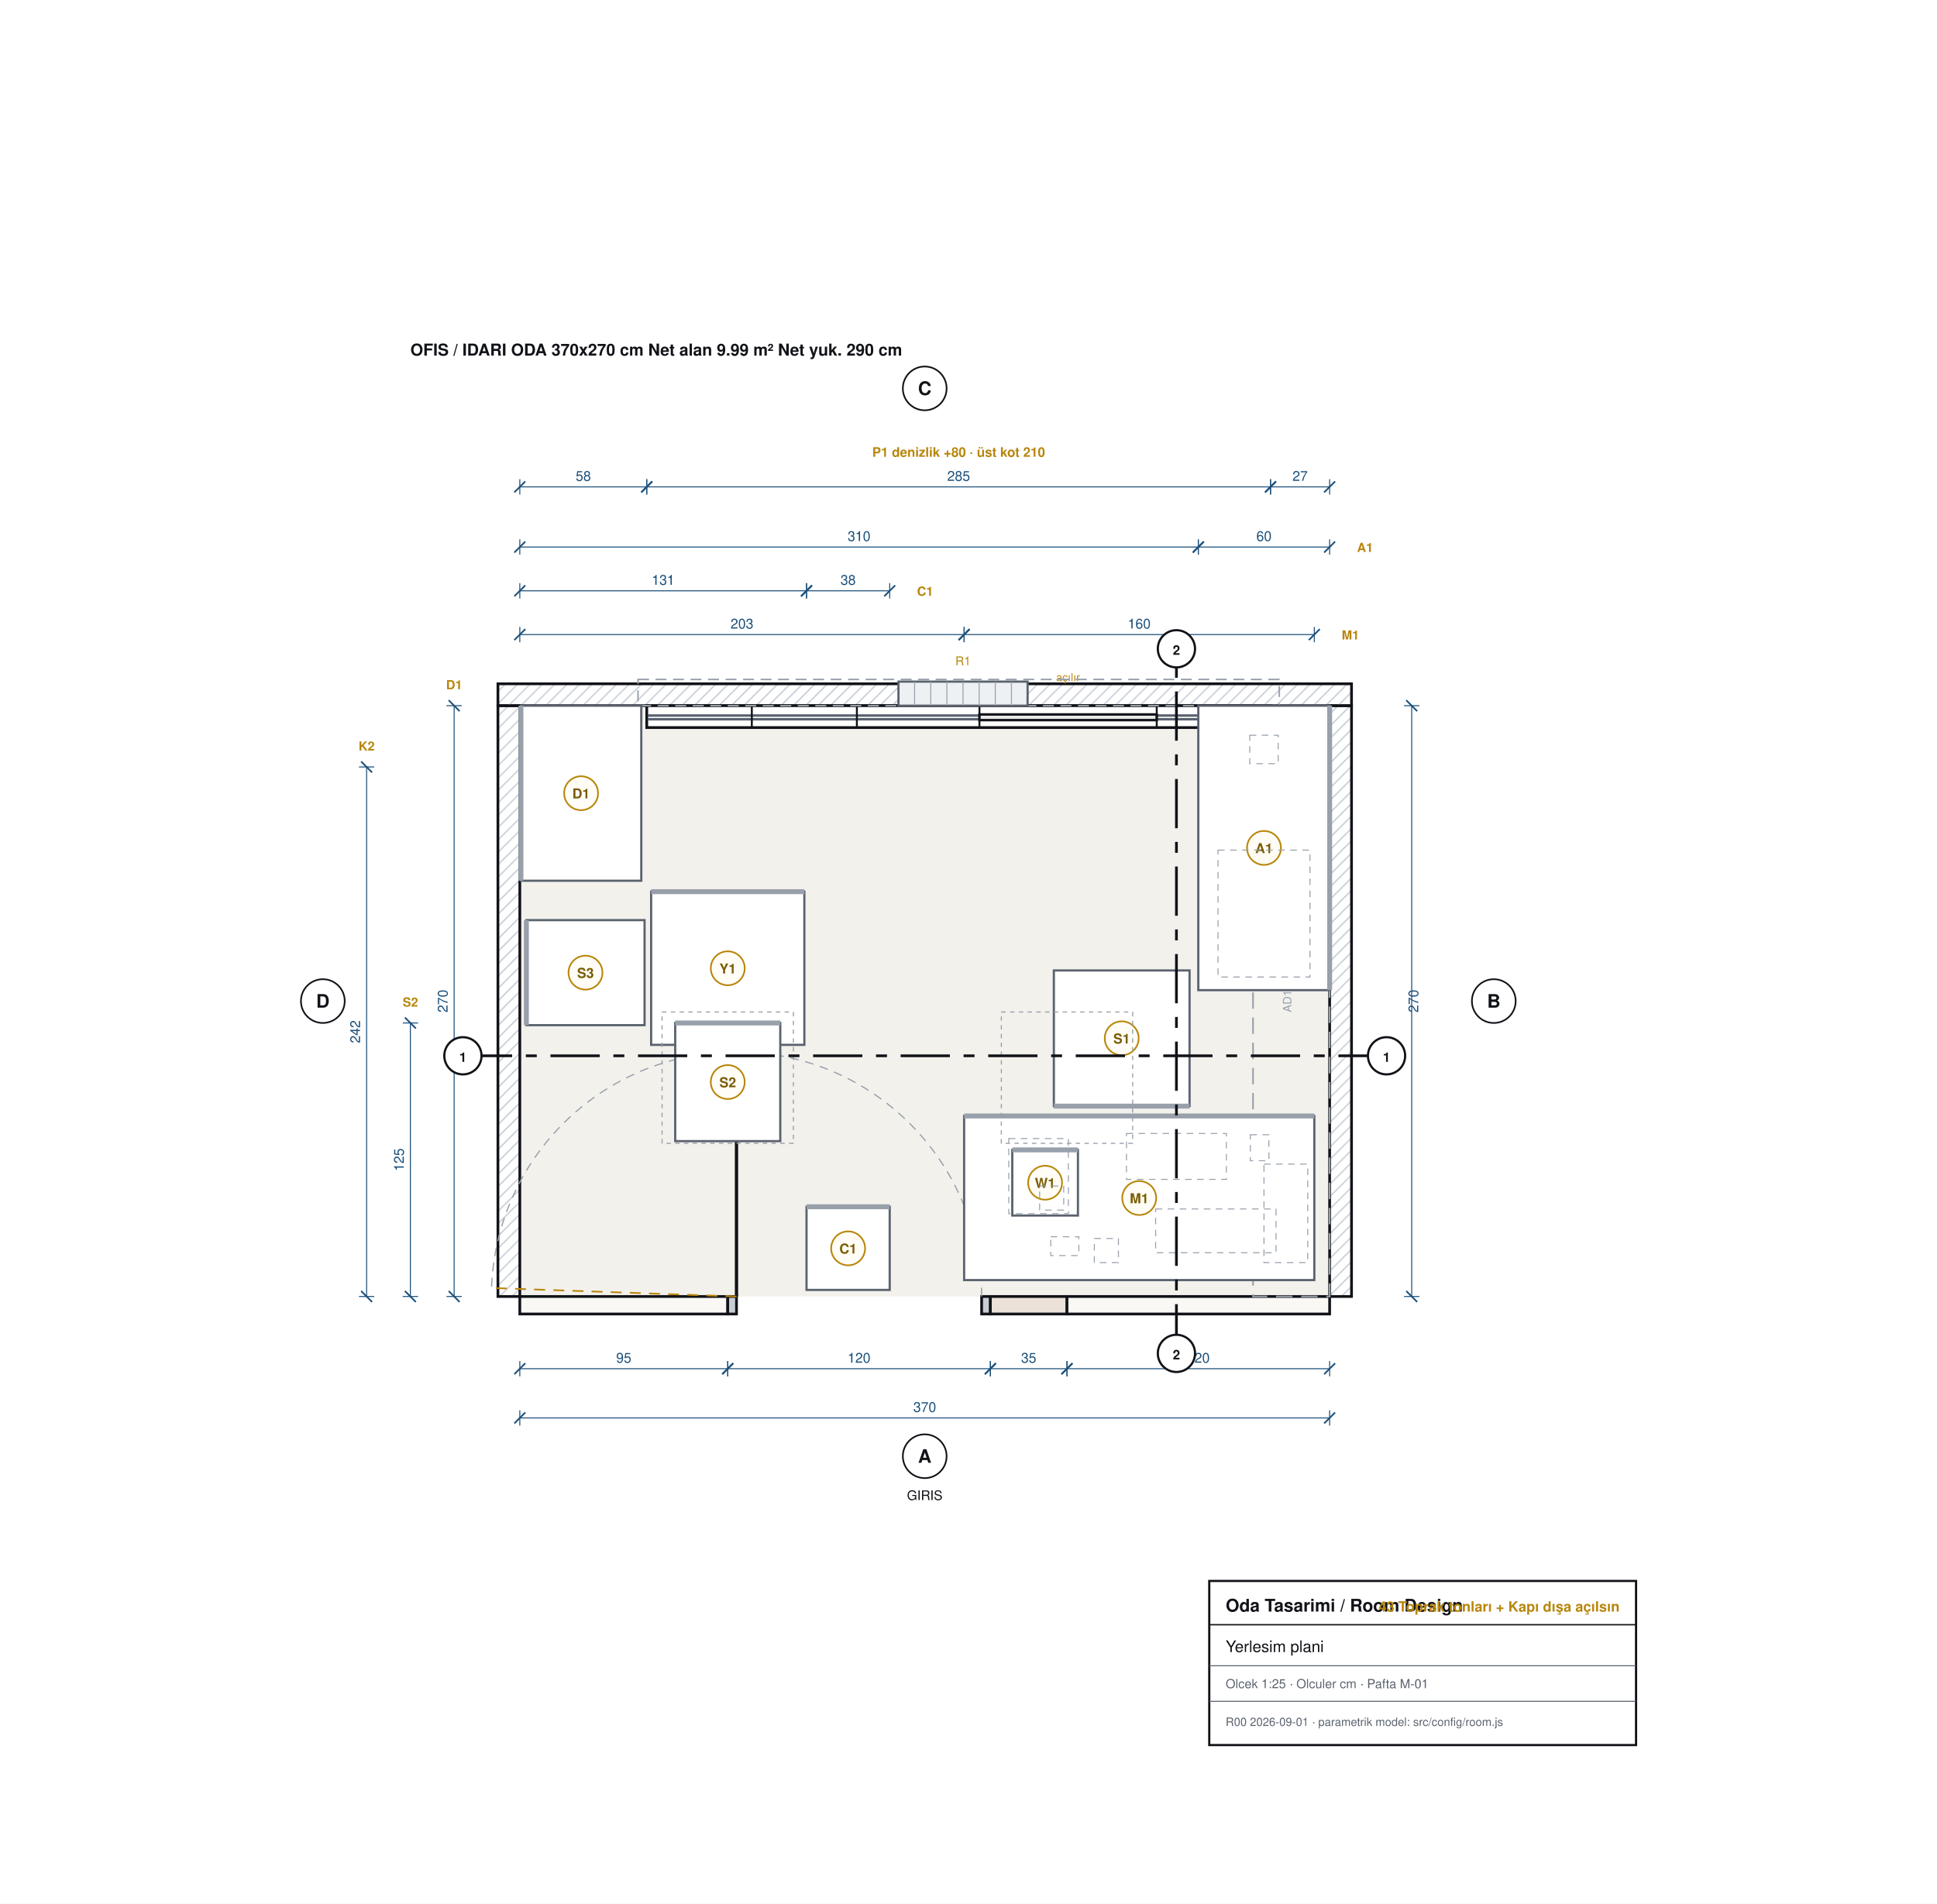
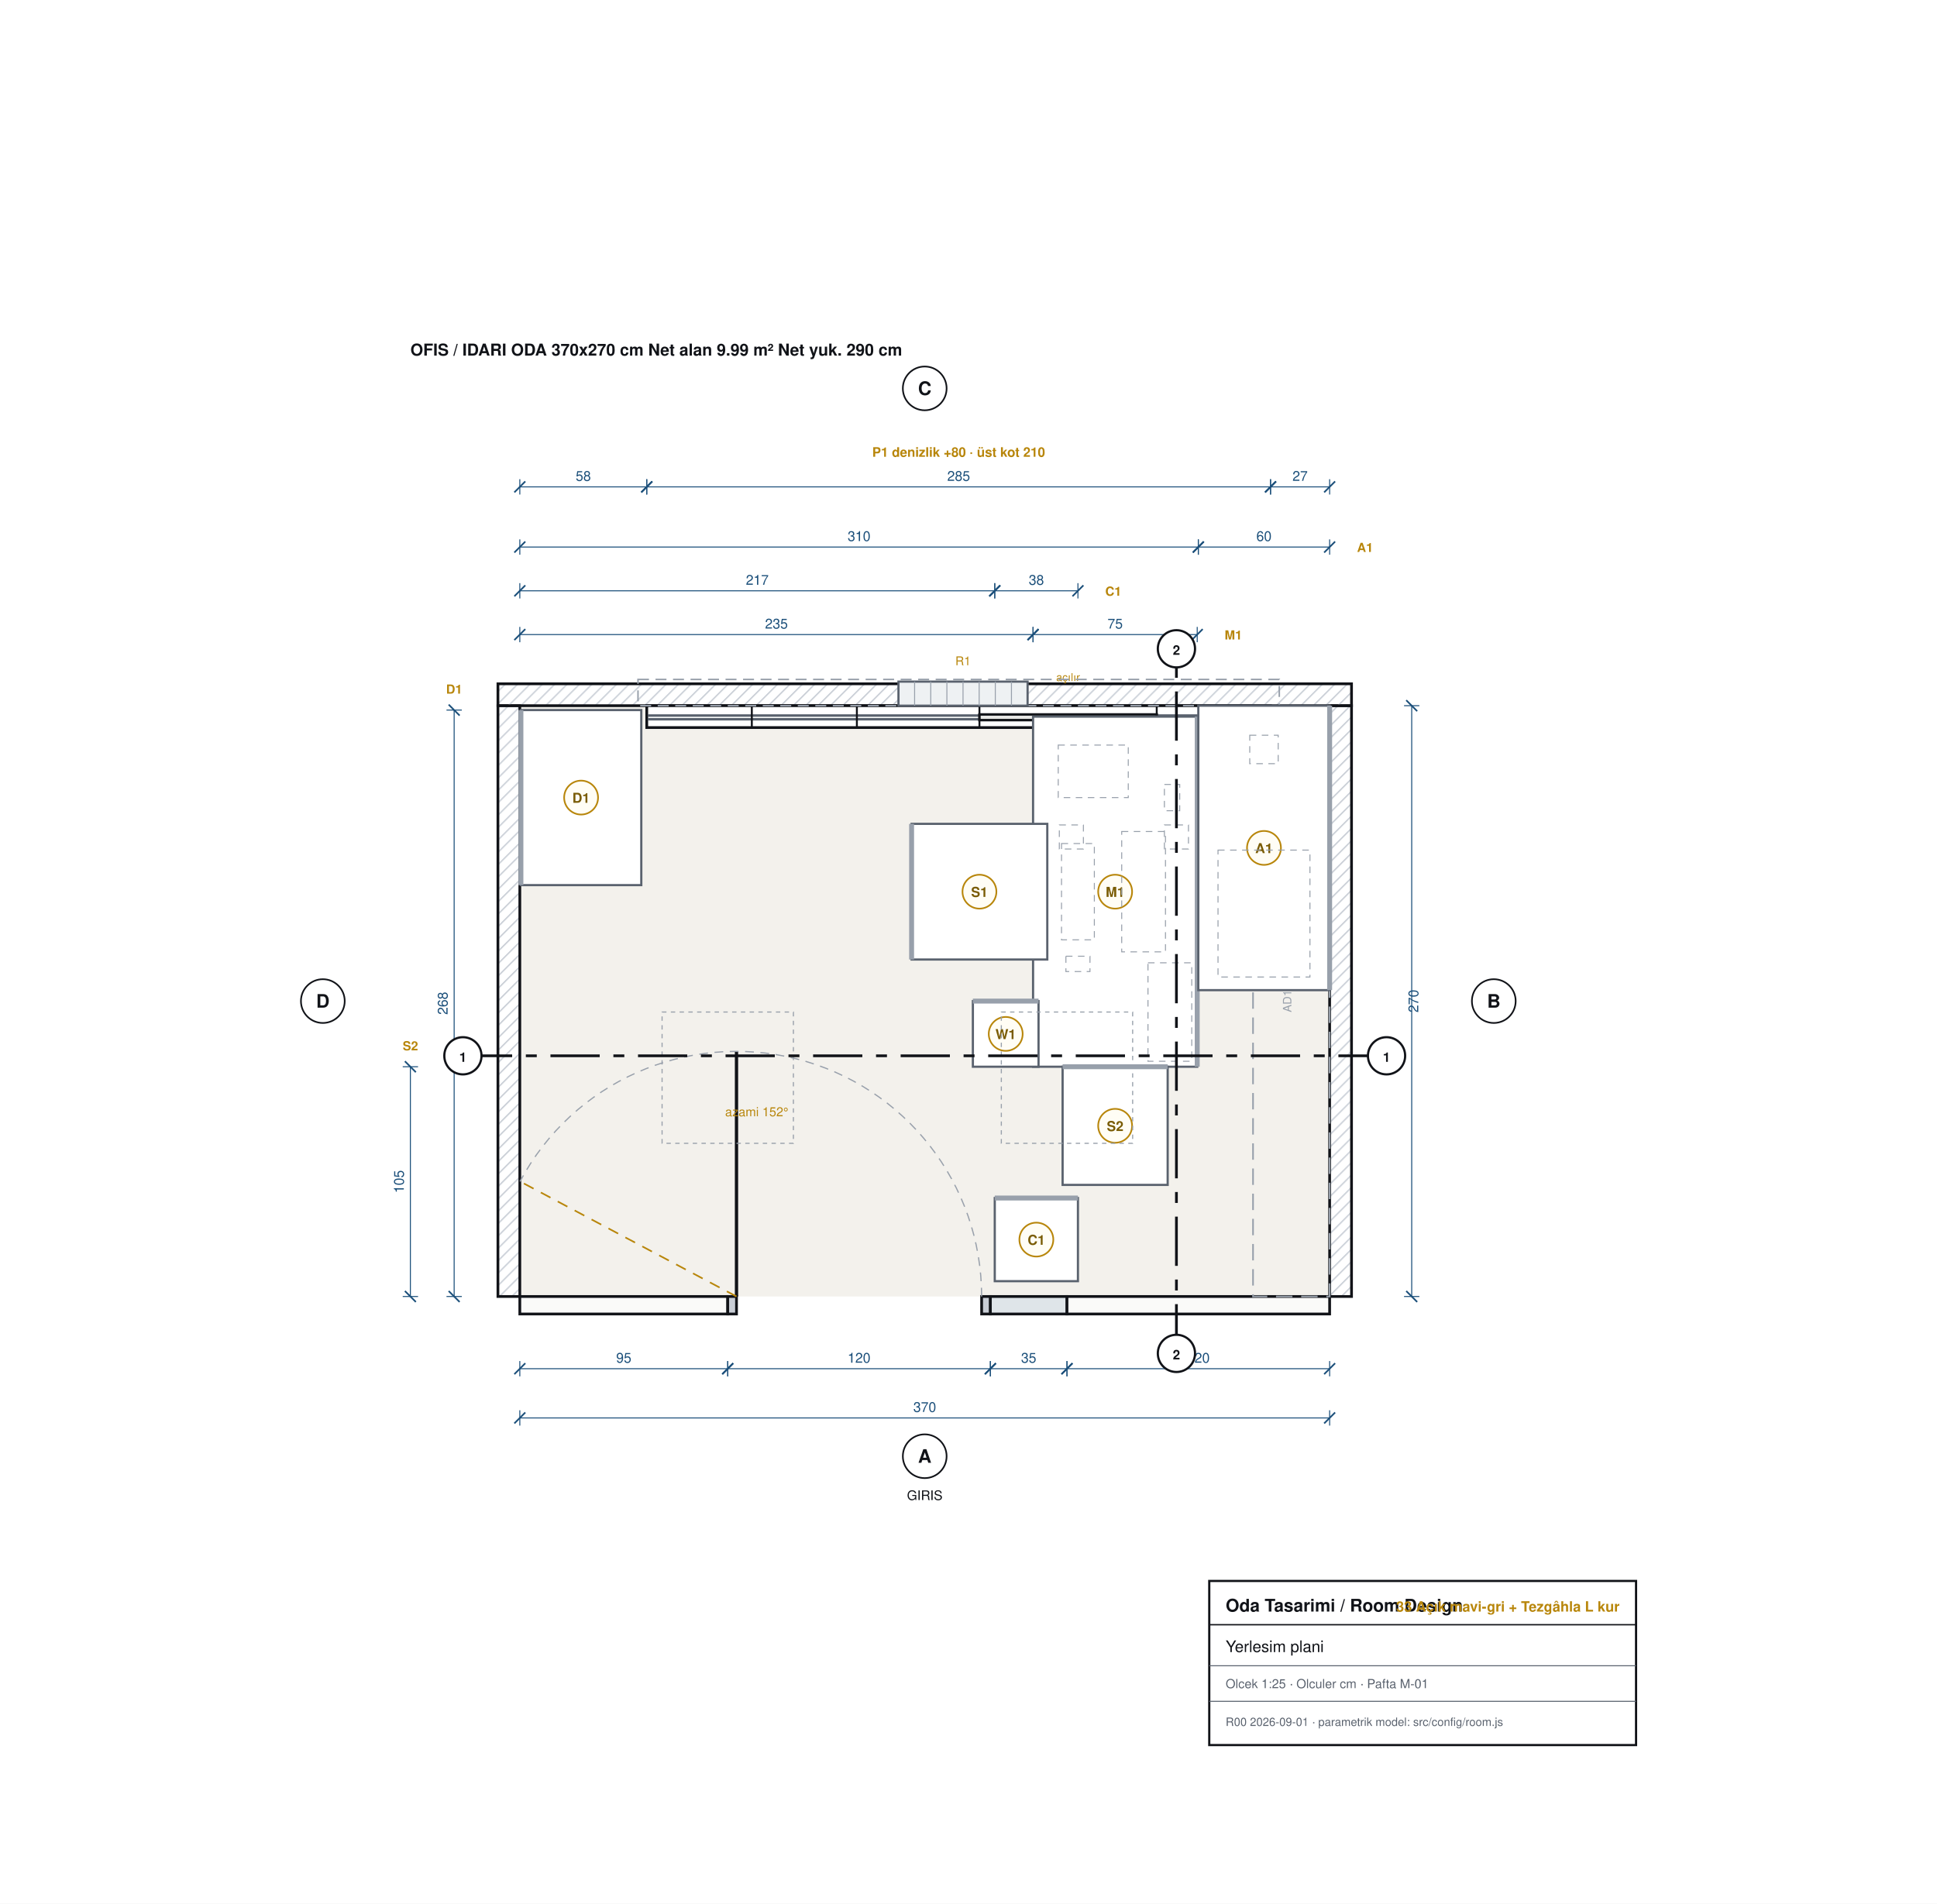
<svg xmlns="http://www.w3.org/2000/svg" width="354mm" height="348mm" viewBox="0 0 354 348" font-family="Helvetica,Arial,sans-serif">
  <rect width="354" height="348" fill="#ffffff" />
  <rect x="95.00" y="129.00" width="148.00" height="108.00" fill="#f3f1ec" stroke="none" stroke-width="0" />
  <defs>
    <pattern id="h" width="1.6" height="1.6" patternTransform="rotate(45)" patternUnits="userSpaceOnUse">
      <line x1="0" y1="0" x2="0" y2="1.6" stroke="#c9ced6" stroke-width="0.5" />
    </pattern>
  </defs>
  <rect x="91.00" y="129.00" width="4.00" height="108.00" fill="url(#h)" stroke="#111318" stroke-width="0.5" />
  <rect x="243.00" y="129.00" width="4.00" height="108.00" fill="url(#h)" stroke="#111318" stroke-width="0.5" />
  <rect x="91.00" y="125.00" width="156.00" height="4.00" fill="url(#h)" stroke="#111318" stroke-width="0.5" />
-   <rect x="95.00" y="237.00" width="38.00" height="3.20" fill="#faf8f4" stroke="#111318" stroke-width="0.5" />
+   <rect x="95.00" y="237.00" width="38.00" height="3.20" fill="#fafaf9" stroke="#111318" stroke-width="0.5" />
  <rect x="133.00" y="237.00" width="1.60" height="3.20" fill="#c9ced6" stroke="#111318" stroke-width="0.5" />
  <rect x="179.40" y="237.00" width="1.60" height="3.20" fill="#c9ced6" stroke="#111318" stroke-width="0.5" />
  <line x1="134.60" y1="237.00" x2="134.60" y2="192.20" stroke="#111318" stroke-width="0.6" />
-   <path d="M 179.40 237.00 A 44.80 44.80 0 0 0 89.83 235.44" fill="none" stroke="#98a0ab" stroke-width="0.22" stroke-dasharray="1.6 1.2" />
-   <line x1="134.60" y1="237.00" x2="89.83" y2="235.44" stroke="#b8860b" stroke-width="0.3" stroke-dasharray="2 1.5" />
-   <text x="130.04" y="204.16" font-size="2.3" fill="#b8860b" text-anchor="middle">azami 178°</text>
-   <rect x="181.00" y="237.00" width="14.00" height="3.20" fill="#ece1d8" stroke="#111318" stroke-width="0.5" />
-   <rect x="195.00" y="237.00" width="48.00" height="3.20" fill="#faf8f4" stroke="#111318" stroke-width="0.5" />
+   <path d="M 179.40 237.00 A 44.80 44.80 0 0 0 95.04 215.97" fill="none" stroke="#98a0ab" stroke-width="0.22" stroke-dasharray="1.6 1.2" />
+   <line x1="134.60" y1="237.00" x2="95.04" y2="215.97" stroke="#b8860b" stroke-width="0.3" stroke-dasharray="2 1.5" />
+   <text x="138.30" y="204.05" font-size="2.3" fill="#b8860b" text-anchor="middle">azami 152°</text>
+   <rect x="181.00" y="237.00" width="14.00" height="3.20" fill="#dfe5e9" stroke="#111318" stroke-width="0.5" />
+   <rect x="195.00" y="237.00" width="48.00" height="3.20" fill="#fafaf9" stroke="#111318" stroke-width="0.5" />
  <rect x="118.20" y="129.00" width="114.00" height="4.00" fill="#ffffff" stroke="#111318" stroke-width="0.5" />
  <line x1="118.20" y1="130.80" x2="232.20" y2="130.80" stroke="#5a626e" stroke-width="0.45" />
  <line x1="118.20" y1="131.48" x2="232.20" y2="131.48" stroke="#5a626e" stroke-width="0.45" />
  <line x1="118.20" y1="129.00" x2="118.20" y2="133.00" stroke="#111318" stroke-width="0.35" />
  <line x1="137.40" y1="129.00" x2="137.40" y2="133.00" stroke="#111318" stroke-width="0.35" />
  <line x1="156.60" y1="129.00" x2="156.60" y2="133.00" stroke="#111318" stroke-width="0.35" />
  <line x1="179.00" y1="129.00" x2="179.00" y2="133.00" stroke="#111318" stroke-width="0.35" />
  <rect x="179.00" y="130.60" width="32.40" height="1.04" fill="#e8e8e6" stroke="#111318" stroke-width="0.45" />
  <text x="195.20" y="124.50" font-size="2" fill="#b8860b" text-anchor="middle">açılır</text>
  <line x1="211.40" y1="129.00" x2="211.40" y2="133.00" stroke="#111318" stroke-width="0.35" />
  <line x1="232.20" y1="129.00" x2="232.20" y2="133.00" stroke="#111318" stroke-width="0.35" />
  <rect x="116.60" y="124.20" width="117.20" height="4.80" fill="none" stroke="#98a0ab" stroke-width="0.28" stroke-dasharray="2 1.2" />
  <line x1="95.00" y1="87.60" x2="95.00" y2="90.40" stroke="#1b4f7a" stroke-width="0.18" />
  <line x1="118.20" y1="87.60" x2="118.20" y2="90.40" stroke="#1b4f7a" stroke-width="0.18" />
  <line x1="95.00" y1="89.00" x2="118.20" y2="89.00" stroke="#1b4f7a" stroke-width="0.18" />
  <line x1="94.00" y1="90.00" x2="96.00" y2="88.00" stroke="#1b4f7a" stroke-width="0.3" />
  <line x1="117.20" y1="90.00" x2="119.20" y2="88.00" stroke="#1b4f7a" stroke-width="0.3" />
  <text x="106.60" y="87.90" font-size="2.5" fill="#1b4f7a" text-anchor="middle">58</text>
  <line x1="118.20" y1="87.60" x2="118.20" y2="90.40" stroke="#1b4f7a" stroke-width="0.18" />
  <line x1="232.20" y1="87.60" x2="232.20" y2="90.40" stroke="#1b4f7a" stroke-width="0.18" />
  <line x1="118.20" y1="89.00" x2="232.20" y2="89.00" stroke="#1b4f7a" stroke-width="0.18" />
  <line x1="117.20" y1="90.00" x2="119.20" y2="88.00" stroke="#1b4f7a" stroke-width="0.3" />
  <line x1="231.20" y1="90.00" x2="233.20" y2="88.00" stroke="#1b4f7a" stroke-width="0.3" />
  <text x="175.20" y="87.90" font-size="2.5" fill="#1b4f7a" text-anchor="middle">285</text>
  <line x1="232.20" y1="87.60" x2="232.20" y2="90.40" stroke="#1b4f7a" stroke-width="0.18" />
  <line x1="243.00" y1="87.60" x2="243.00" y2="90.40" stroke="#1b4f7a" stroke-width="0.18" />
  <line x1="232.20" y1="89.00" x2="243.00" y2="89.00" stroke="#1b4f7a" stroke-width="0.18" />
  <line x1="231.20" y1="90.00" x2="233.20" y2="88.00" stroke="#1b4f7a" stroke-width="0.3" />
  <line x1="242.00" y1="90.00" x2="244.00" y2="88.00" stroke="#1b4f7a" stroke-width="0.3" />
  <text x="237.60" y="87.90" font-size="2.5" fill="#1b4f7a" text-anchor="middle">27</text>
  <text x="175.20" y="83.50" font-size="2.4" fill="#b8860b" text-anchor="middle" font-weight="700">P1  denizlik +80  ·  üst kot 210</text>
  <rect x="164.20" y="124.60" width="23.60" height="4.40" fill="#eef1f3" stroke="#5a626e" stroke-width="0.4" />
  <line x1="167.15" y1="124.60" x2="167.15" y2="129.00" stroke="#98a0ab" stroke-width="0.18" />
  <line x1="170.10" y1="124.60" x2="170.10" y2="129.00" stroke="#98a0ab" stroke-width="0.18" />
  <line x1="173.05" y1="124.60" x2="173.05" y2="129.00" stroke="#98a0ab" stroke-width="0.18" />
  <line x1="176.00" y1="124.60" x2="176.00" y2="129.00" stroke="#98a0ab" stroke-width="0.18" />
  <line x1="178.95" y1="124.60" x2="178.95" y2="129.00" stroke="#98a0ab" stroke-width="0.18" />
  <line x1="181.90" y1="124.60" x2="181.90" y2="129.00" stroke="#98a0ab" stroke-width="0.18" />
  <line x1="184.85" y1="124.60" x2="184.85" y2="129.00" stroke="#98a0ab" stroke-width="0.18" />
  <text x="176.00" y="121.60" font-size="2.2" fill="#b8860b" text-anchor="middle">R1</text>
  <rect x="229.00" y="129.00" width="14.00" height="108.00" fill="none" stroke="#98a0ab" stroke-width="0.3" stroke-dasharray="3 1.6" />
  <text x="236.00" y="183.00" font-size="2.1" fill="#98a0ab" text-anchor="middle" transform="rotate(-90 236.00 183.00)">AD1</text>
-   <rect x="176.20" y="204.00" width="64.00" height="30.00" fill="#ffffff" stroke="#5a626e" stroke-width="0.4" />
-   <line x1="176.20" y1="204.00" x2="240.20" y2="204.00" stroke="#98a0ab" stroke-width="0.9" />
-   <circle cx="208.20" cy="219.00" r="3.10" fill="#fffdf5" stroke="#b8860b" stroke-width="0.3" />
-   <text x="208.20" y="219.95" font-size="2.5" fill="#7a5c05" text-anchor="middle" font-weight="700">M1</text>
-   <rect x="95.20" y="129.00" width="22.00" height="32.00" fill="#ffffff" stroke="#5a626e" stroke-width="0.4" />
-   <line x1="95.20" y1="129.00" x2="95.20" y2="161.00" stroke="#98a0ab" stroke-width="0.9" />
-   <circle cx="106.20" cy="145.00" r="3.10" fill="#fffdf5" stroke="#b8860b" stroke-width="0.3" />
-   <text x="106.20" y="145.95" font-size="2.5" fill="#7a5c05" text-anchor="middle" font-weight="700">D1</text>
-   <rect x="119.00" y="163.00" width="28.00" height="28.00" fill="#ffffff" stroke="#5a626e" stroke-width="0.4" />
-   <line x1="119.00" y1="163.00" x2="147.00" y2="163.00" stroke="#98a0ab" stroke-width="0.9" />
-   <circle cx="133.00" cy="177.00" r="3.10" fill="#fffdf5" stroke="#b8860b" stroke-width="0.3" />
-   <text x="133.00" y="177.95" font-size="2.5" fill="#7a5c05" text-anchor="middle" font-weight="700">Y1</text>
-   <rect x="96.20" y="168.20" width="21.60" height="19.20" fill="#ffffff" stroke="#5a626e" stroke-width="0.4" />
-   <line x1="96.20" y1="168.20" x2="96.20" y2="187.40" stroke="#98a0ab" stroke-width="0.9" />
-   <circle cx="107.00" cy="177.80" r="3.10" fill="#fffdf5" stroke="#b8860b" stroke-width="0.3" />
-   <text x="107.00" y="178.75" font-size="2.5" fill="#7a5c05" text-anchor="middle" font-weight="700">S3</text>
-   <rect x="192.60" y="177.40" width="24.80" height="24.80" fill="#ffffff" stroke="#5a626e" stroke-width="0.4" />
-   <line x1="192.60" y1="202.20" x2="217.40" y2="202.20" stroke="#98a0ab" stroke-width="0.9" />
-   <circle cx="205.00" cy="189.80" r="3.10" fill="#fffdf5" stroke="#b8860b" stroke-width="0.3" />
-   <text x="205.00" y="190.75" font-size="2.5" fill="#7a5c05" text-anchor="middle" font-weight="700">S1</text>
-   <rect x="123.40" y="187.00" width="19.20" height="21.60" fill="#ffffff" stroke="#5a626e" stroke-width="0.4" />
-   <line x1="123.40" y1="187.00" x2="142.60" y2="187.00" stroke="#98a0ab" stroke-width="0.9" />
-   <circle cx="133.00" cy="197.80" r="3.10" fill="#fffdf5" stroke="#b8860b" stroke-width="0.3" />
-   <text x="133.00" y="198.75" font-size="2.5" fill="#7a5c05" text-anchor="middle" font-weight="700">S2</text>
+   <rect x="188.80" y="131.00" width="30.00" height="64.00" fill="#ffffff" stroke="#5a626e" stroke-width="0.4" />
+   <line x1="218.80" y1="131.00" x2="218.80" y2="195.00" stroke="#98a0ab" stroke-width="0.9" />
+   <circle cx="203.80" cy="163.00" r="3.10" fill="#fffdf5" stroke="#b8860b" stroke-width="0.3" />
+   <text x="203.80" y="163.95" font-size="2.5" fill="#7a5c05" text-anchor="middle" font-weight="700">M1</text>
+   <rect x="95.20" y="129.80" width="22.00" height="32.00" fill="#ffffff" stroke="#5a626e" stroke-width="0.4" />
+   <line x1="95.20" y1="129.80" x2="95.20" y2="161.80" stroke="#98a0ab" stroke-width="0.9" />
+   <circle cx="106.20" cy="145.80" r="3.10" fill="#fffdf5" stroke="#b8860b" stroke-width="0.3" />
+   <text x="106.20" y="146.75" font-size="2.5" fill="#7a5c05" text-anchor="middle" font-weight="700">D1</text>
+   <rect x="166.60" y="150.60" width="24.80" height="24.80" fill="#ffffff" stroke="#5a626e" stroke-width="0.4" />
+   <line x1="166.60" y1="150.60" x2="166.60" y2="175.40" stroke="#98a0ab" stroke-width="0.9" />
+   <circle cx="179.00" cy="163.00" r="3.10" fill="#fffdf5" stroke="#b8860b" stroke-width="0.3" />
+   <text x="179.00" y="163.95" font-size="2.5" fill="#7a5c05" text-anchor="middle" font-weight="700">S1</text>
+   <rect x="194.20" y="195.00" width="19.20" height="21.60" fill="#ffffff" stroke="#5a626e" stroke-width="0.4" />
+   <line x1="194.20" y1="195.00" x2="213.40" y2="195.00" stroke="#98a0ab" stroke-width="0.9" />
+   <circle cx="203.80" cy="205.80" r="3.10" fill="#fffdf5" stroke="#b8860b" stroke-width="0.3" />
+   <text x="203.80" y="206.75" font-size="2.5" fill="#7a5c05" text-anchor="middle" font-weight="700">S2</text>
  <rect x="219.00" y="129.00" width="24.00" height="52.00" fill="#ffffff" stroke="#5a626e" stroke-width="0.4" />
  <line x1="243.00" y1="129.00" x2="243.00" y2="181.00" stroke="#98a0ab" stroke-width="0.9" />
  <circle cx="231.00" cy="155.00" r="3.10" fill="#fffdf5" stroke="#b8860b" stroke-width="0.3" />
  <text x="231.00" y="155.95" font-size="2.5" fill="#7a5c05" text-anchor="middle" font-weight="700">A1</text>
-   <rect x="147.40" y="220.60" width="15.20" height="15.20" fill="#ffffff" stroke="#5a626e" stroke-width="0.4" />
-   <line x1="147.40" y1="220.60" x2="162.60" y2="220.60" stroke="#98a0ab" stroke-width="0.9" />
-   <circle cx="155.00" cy="228.20" r="3.10" fill="#fffdf5" stroke="#b8860b" stroke-width="0.3" />
-   <text x="155.00" y="229.15" font-size="2.5" fill="#7a5c05" text-anchor="middle" font-weight="700">C1</text>
-   <rect x="185.00" y="210.20" width="12.00" height="12.00" fill="#ffffff" stroke="#5a626e" stroke-width="0.4" />
-   <line x1="185.00" y1="210.20" x2="197.00" y2="210.20" stroke="#98a0ab" stroke-width="0.9" />
-   <circle cx="191.00" cy="216.20" r="3.10" fill="#fffdf5" stroke="#b8860b" stroke-width="0.3" />
-   <text x="191.00" y="217.15" font-size="2.5" fill="#7a5c05" text-anchor="middle" font-weight="700">W1</text>
-   <rect x="211.20" y="221.00" width="22.00" height="8.00" fill="none" stroke="#98a0ab" stroke-width="0.18" stroke-dasharray="1.2 1" />
-   <rect x="231.00" y="212.80" width="8.00" height="18.00" fill="none" stroke="#98a0ab" stroke-width="0.18" stroke-dasharray="1.2 1" />
-   <rect x="205.87" y="207.20" width="18.26" height="8.39" fill="none" stroke="#98a0ab" stroke-width="0.18" stroke-dasharray="1.2 1" />
-   <rect x="228.51" y="207.43" width="3.39" height="4.75" fill="none" stroke="#98a0ab" stroke-width="0.18" stroke-dasharray="1.2 1" />
-   <rect x="184.36" y="208.13" width="10.89" height="13.73" fill="none" stroke="#98a0ab" stroke-width="0.18" stroke-dasharray="1.2 1" />
-   <rect x="200.00" y="226.40" width="4.40" height="4.40" fill="none" stroke="#98a0ab" stroke-width="0.18" stroke-dasharray="1.2 1" />
-   <rect x="192.03" y="226.08" width="5.14" height="3.44" fill="none" stroke="#98a0ab" stroke-width="0.18" stroke-dasharray="1.2 1" />
-   <rect x="190.00" y="216.80" width="4.40" height="4.40" fill="none" stroke="#98a0ab" stroke-width="0.18" stroke-dasharray="1.2 1" />
+   <rect x="181.80" y="219.00" width="15.20" height="15.20" fill="#ffffff" stroke="#5a626e" stroke-width="0.4" />
+   <line x1="181.80" y1="219.00" x2="197.00" y2="219.00" stroke="#98a0ab" stroke-width="0.9" />
+   <circle cx="189.40" cy="226.60" r="3.10" fill="#fffdf5" stroke="#b8860b" stroke-width="0.3" />
+   <text x="189.40" y="227.55" font-size="2.5" fill="#7a5c05" text-anchor="middle" font-weight="700">C1</text>
+   <rect x="177.80" y="183.00" width="12.00" height="12.00" fill="#ffffff" stroke="#5a626e" stroke-width="0.4" />
+   <line x1="177.80" y1="183.00" x2="189.80" y2="183.00" stroke="#98a0ab" stroke-width="0.9" />
+   <circle cx="183.80" cy="189.00" r="3.10" fill="#fffdf5" stroke="#b8860b" stroke-width="0.3" />
+   <text x="183.80" y="189.95" font-size="2.5" fill="#7a5c05" text-anchor="middle" font-weight="700">W1</text>
+   <rect x="205.00" y="152.00" width="8.00" height="22.00" fill="none" stroke="#98a0ab" stroke-width="0.18" stroke-dasharray="1.2 1" />
+   <rect x="209.80" y="176.00" width="8.00" height="18.00" fill="none" stroke="#98a0ab" stroke-width="0.18" stroke-dasharray="1.2 1" />
+   <rect x="194.00" y="154.20" width="6.00" height="17.60" fill="none" stroke="#98a0ab" stroke-width="0.18" stroke-dasharray="1.2 1" />
+   <rect x="194.80" y="174.80" width="4.40" height="2.80" fill="none" stroke="#98a0ab" stroke-width="0.18" stroke-dasharray="1.2 1" />
+   <rect x="193.40" y="136.20" width="12.80" height="9.60" fill="none" stroke="#98a0ab" stroke-width="0.18" stroke-dasharray="1.2 1" />
+   <rect x="212.80" y="150.80" width="4.40" height="4.40" fill="none" stroke="#98a0ab" stroke-width="0.18" stroke-dasharray="1.2 1" />
+   <rect x="212.80" y="143.40" width="2.80" height="4.80" fill="none" stroke="#98a0ab" stroke-width="0.18" stroke-dasharray="1.2 1" />
+   <rect x="193.60" y="150.80" width="4.40" height="4.40" fill="none" stroke="#98a0ab" stroke-width="0.18" stroke-dasharray="1.2 1" />
  <rect x="222.60" y="155.40" width="16.80" height="23.20" fill="none" stroke="#98a0ab" stroke-width="0.18" stroke-dasharray="1.2 1" />
  <rect x="228.40" y="134.40" width="5.20" height="5.20" fill="none" stroke="#98a0ab" stroke-width="0.18" stroke-dasharray="1.2 1" />
  <rect x="121.00" y="185.00" width="24.00" height="24.00" fill="none" stroke="#98a0ab" stroke-width="0.2" stroke-dasharray="0.8 0.8" />
  <rect x="183.00" y="185.00" width="24.00" height="24.00" fill="none" stroke="#98a0ab" stroke-width="0.2" stroke-dasharray="0.8 0.8" />
  <line x1="95.00" y1="248.80" x2="95.00" y2="251.60" stroke="#1b4f7a" stroke-width="0.18" />
  <line x1="133.00" y1="248.80" x2="133.00" y2="251.60" stroke="#1b4f7a" stroke-width="0.18" />
  <line x1="95.00" y1="250.20" x2="133.00" y2="250.20" stroke="#1b4f7a" stroke-width="0.18" />
  <line x1="94.00" y1="251.20" x2="96.00" y2="249.20" stroke="#1b4f7a" stroke-width="0.3" />
  <line x1="132.00" y1="251.20" x2="134.00" y2="249.20" stroke="#1b4f7a" stroke-width="0.3" />
  <text x="114.00" y="249.10" font-size="2.5" fill="#1b4f7a" text-anchor="middle">95</text>
  <line x1="133.00" y1="248.80" x2="133.00" y2="251.60" stroke="#1b4f7a" stroke-width="0.18" />
  <line x1="181.00" y1="248.80" x2="181.00" y2="251.60" stroke="#1b4f7a" stroke-width="0.18" />
  <line x1="133.00" y1="250.20" x2="181.00" y2="250.20" stroke="#1b4f7a" stroke-width="0.18" />
  <line x1="132.00" y1="251.20" x2="134.00" y2="249.20" stroke="#1b4f7a" stroke-width="0.3" />
  <line x1="180.00" y1="251.20" x2="182.00" y2="249.20" stroke="#1b4f7a" stroke-width="0.3" />
  <text x="157.00" y="249.10" font-size="2.5" fill="#1b4f7a" text-anchor="middle">120</text>
  <line x1="181.00" y1="248.80" x2="181.00" y2="251.60" stroke="#1b4f7a" stroke-width="0.18" />
  <line x1="195.00" y1="248.80" x2="195.00" y2="251.60" stroke="#1b4f7a" stroke-width="0.18" />
  <line x1="181.00" y1="250.20" x2="195.00" y2="250.20" stroke="#1b4f7a" stroke-width="0.18" />
  <line x1="180.00" y1="251.20" x2="182.00" y2="249.20" stroke="#1b4f7a" stroke-width="0.3" />
  <line x1="194.00" y1="251.20" x2="196.00" y2="249.20" stroke="#1b4f7a" stroke-width="0.3" />
  <text x="188.00" y="249.10" font-size="2.5" fill="#1b4f7a" text-anchor="middle">35</text>
  <line x1="195.00" y1="248.80" x2="195.00" y2="251.60" stroke="#1b4f7a" stroke-width="0.18" />
  <line x1="243.00" y1="248.80" x2="243.00" y2="251.60" stroke="#1b4f7a" stroke-width="0.18" />
  <line x1="195.00" y1="250.20" x2="243.00" y2="250.20" stroke="#1b4f7a" stroke-width="0.18" />
  <line x1="194.00" y1="251.20" x2="196.00" y2="249.20" stroke="#1b4f7a" stroke-width="0.3" />
  <line x1="242.00" y1="251.20" x2="244.00" y2="249.20" stroke="#1b4f7a" stroke-width="0.3" />
  <text x="219.00" y="249.10" font-size="2.5" fill="#1b4f7a" text-anchor="middle">120</text>
  <line x1="95.00" y1="257.80" x2="95.00" y2="260.60" stroke="#1b4f7a" stroke-width="0.18" />
  <line x1="243.00" y1="257.80" x2="243.00" y2="260.60" stroke="#1b4f7a" stroke-width="0.18" />
  <line x1="95.00" y1="259.20" x2="243.00" y2="259.20" stroke="#1b4f7a" stroke-width="0.18" />
  <line x1="94.00" y1="260.20" x2="96.00" y2="258.20" stroke="#1b4f7a" stroke-width="0.3" />
  <line x1="242.00" y1="260.20" x2="244.00" y2="258.20" stroke="#1b4f7a" stroke-width="0.3" />
  <text x="169.00" y="258.10" font-size="2.5" fill="#1b4f7a" text-anchor="middle">370</text>
  <line x1="259.40" y1="129.00" x2="256.60" y2="129.00" stroke="#1b4f7a" stroke-width="0.18" />
  <line x1="259.40" y1="237.00" x2="256.60" y2="237.00" stroke="#1b4f7a" stroke-width="0.18" />
  <line x1="258.00" y1="129.00" x2="258.00" y2="237.00" stroke="#1b4f7a" stroke-width="0.18" />
  <line x1="257.00" y1="128.00" x2="259.00" y2="130.00" stroke="#1b4f7a" stroke-width="0.3" />
  <line x1="257.00" y1="236.00" x2="259.00" y2="238.00" stroke="#1b4f7a" stroke-width="0.3" />
  <text x="259.20" y="183.00" font-size="2.5" fill="#1b4f7a" text-anchor="middle" transform="rotate(-90 259.20 183.00)">270</text>
  <line x1="95.00" y1="114.60" x2="95.00" y2="117.40" stroke="#1b4f7a" stroke-width="0.18" />
-   <line x1="176.20" y1="114.60" x2="176.20" y2="117.40" stroke="#1b4f7a" stroke-width="0.18" />
-   <line x1="95.00" y1="116.00" x2="176.20" y2="116.00" stroke="#1b4f7a" stroke-width="0.18" />
+   <line x1="188.80" y1="114.60" x2="188.80" y2="117.40" stroke="#1b4f7a" stroke-width="0.18" />
+   <line x1="95.00" y1="116.00" x2="188.80" y2="116.00" stroke="#1b4f7a" stroke-width="0.18" />
  <line x1="94.00" y1="117.00" x2="96.00" y2="115.00" stroke="#1b4f7a" stroke-width="0.3" />
-   <line x1="175.20" y1="117.00" x2="177.20" y2="115.00" stroke="#1b4f7a" stroke-width="0.3" />
-   <text x="135.60" y="114.90" font-size="2.5" fill="#1b4f7a" text-anchor="middle">203</text>
-   <line x1="176.20" y1="114.60" x2="176.20" y2="117.40" stroke="#1b4f7a" stroke-width="0.18" />
-   <line x1="240.20" y1="114.60" x2="240.20" y2="117.40" stroke="#1b4f7a" stroke-width="0.18" />
-   <line x1="176.20" y1="116.00" x2="240.20" y2="116.00" stroke="#1b4f7a" stroke-width="0.18" />
-   <line x1="175.20" y1="117.00" x2="177.20" y2="115.00" stroke="#1b4f7a" stroke-width="0.3" />
-   <line x1="239.20" y1="117.00" x2="241.20" y2="115.00" stroke="#1b4f7a" stroke-width="0.3" />
-   <text x="208.20" y="114.90" font-size="2.5" fill="#1b4f7a" text-anchor="middle">160</text>
-   <text x="245.20" y="116.90" font-size="2.3" fill="#b8860b" text-anchor="start" font-weight="700">M1</text>
+   <line x1="187.80" y1="117.00" x2="189.80" y2="115.00" stroke="#1b4f7a" stroke-width="0.3" />
+   <text x="141.90" y="114.90" font-size="2.5" fill="#1b4f7a" text-anchor="middle">235</text>
+   <line x1="188.80" y1="114.60" x2="188.80" y2="117.40" stroke="#1b4f7a" stroke-width="0.18" />
+   <line x1="218.80" y1="114.60" x2="218.80" y2="117.40" stroke="#1b4f7a" stroke-width="0.18" />
+   <line x1="188.80" y1="116.00" x2="218.80" y2="116.00" stroke="#1b4f7a" stroke-width="0.18" />
+   <line x1="187.80" y1="117.00" x2="189.80" y2="115.00" stroke="#1b4f7a" stroke-width="0.3" />
+   <line x1="217.80" y1="117.00" x2="219.80" y2="115.00" stroke="#1b4f7a" stroke-width="0.3" />
+   <text x="203.80" y="114.90" font-size="2.5" fill="#1b4f7a" text-anchor="middle">75</text>
+   <text x="223.80" y="116.90" font-size="2.3" fill="#b8860b" text-anchor="start" font-weight="700">M1</text>
  <line x1="95.00" y1="106.60" x2="95.00" y2="109.40" stroke="#1b4f7a" stroke-width="0.18" />
-   <line x1="147.40" y1="106.60" x2="147.40" y2="109.40" stroke="#1b4f7a" stroke-width="0.18" />
-   <line x1="95.00" y1="108.00" x2="147.40" y2="108.00" stroke="#1b4f7a" stroke-width="0.18" />
+   <line x1="181.80" y1="106.60" x2="181.80" y2="109.40" stroke="#1b4f7a" stroke-width="0.18" />
+   <line x1="95.00" y1="108.00" x2="181.80" y2="108.00" stroke="#1b4f7a" stroke-width="0.18" />
  <line x1="94.00" y1="109.00" x2="96.00" y2="107.00" stroke="#1b4f7a" stroke-width="0.3" />
-   <line x1="146.40" y1="109.00" x2="148.40" y2="107.00" stroke="#1b4f7a" stroke-width="0.3" />
-   <text x="121.20" y="106.90" font-size="2.5" fill="#1b4f7a" text-anchor="middle">131</text>
-   <line x1="147.40" y1="106.60" x2="147.40" y2="109.40" stroke="#1b4f7a" stroke-width="0.18" />
-   <line x1="162.60" y1="106.60" x2="162.60" y2="109.40" stroke="#1b4f7a" stroke-width="0.18" />
-   <line x1="147.40" y1="108.00" x2="162.60" y2="108.00" stroke="#1b4f7a" stroke-width="0.18" />
-   <line x1="146.40" y1="109.00" x2="148.40" y2="107.00" stroke="#1b4f7a" stroke-width="0.3" />
-   <line x1="161.60" y1="109.00" x2="163.60" y2="107.00" stroke="#1b4f7a" stroke-width="0.3" />
-   <text x="155.00" y="106.90" font-size="2.5" fill="#1b4f7a" text-anchor="middle">38</text>
-   <text x="167.60" y="108.90" font-size="2.3" fill="#b8860b" text-anchor="start" font-weight="700">C1</text>
+   <line x1="180.80" y1="109.00" x2="182.80" y2="107.00" stroke="#1b4f7a" stroke-width="0.3" />
+   <text x="138.40" y="106.90" font-size="2.5" fill="#1b4f7a" text-anchor="middle">217</text>
+   <line x1="181.80" y1="106.60" x2="181.80" y2="109.40" stroke="#1b4f7a" stroke-width="0.18" />
+   <line x1="197.00" y1="106.60" x2="197.00" y2="109.40" stroke="#1b4f7a" stroke-width="0.18" />
+   <line x1="181.80" y1="108.00" x2="197.00" y2="108.00" stroke="#1b4f7a" stroke-width="0.18" />
+   <line x1="180.80" y1="109.00" x2="182.80" y2="107.00" stroke="#1b4f7a" stroke-width="0.3" />
+   <line x1="196.00" y1="109.00" x2="198.00" y2="107.00" stroke="#1b4f7a" stroke-width="0.3" />
+   <text x="189.40" y="106.90" font-size="2.5" fill="#1b4f7a" text-anchor="middle">38</text>
+   <text x="202.00" y="108.90" font-size="2.3" fill="#b8860b" text-anchor="start" font-weight="700">C1</text>
  <line x1="95.00" y1="98.60" x2="95.00" y2="101.40" stroke="#1b4f7a" stroke-width="0.18" />
  <line x1="219.00" y1="98.60" x2="219.00" y2="101.40" stroke="#1b4f7a" stroke-width="0.18" />
  <line x1="95.00" y1="100.00" x2="219.00" y2="100.00" stroke="#1b4f7a" stroke-width="0.18" />
  <line x1="94.00" y1="101.00" x2="96.00" y2="99.00" stroke="#1b4f7a" stroke-width="0.3" />
  <line x1="218.00" y1="101.00" x2="220.00" y2="99.00" stroke="#1b4f7a" stroke-width="0.3" />
  <text x="157.00" y="98.90" font-size="2.5" fill="#1b4f7a" text-anchor="middle">310</text>
  <line x1="219.00" y1="98.60" x2="219.00" y2="101.40" stroke="#1b4f7a" stroke-width="0.18" />
  <line x1="243.00" y1="98.60" x2="243.00" y2="101.40" stroke="#1b4f7a" stroke-width="0.18" />
  <line x1="219.00" y1="100.00" x2="243.00" y2="100.00" stroke="#1b4f7a" stroke-width="0.18" />
  <line x1="218.00" y1="101.00" x2="220.00" y2="99.00" stroke="#1b4f7a" stroke-width="0.3" />
  <line x1="242.00" y1="101.00" x2="244.00" y2="99.00" stroke="#1b4f7a" stroke-width="0.3" />
  <text x="231.00" y="98.90" font-size="2.5" fill="#1b4f7a" text-anchor="middle">60</text>
  <text x="248.00" y="100.90" font-size="2.3" fill="#b8860b" text-anchor="start" font-weight="700">A1</text>
-   <line x1="81.60" y1="129.00" x2="84.40" y2="129.00" stroke="#1b4f7a" stroke-width="0.18" />
+   <line x1="81.60" y1="129.80" x2="84.40" y2="129.80" stroke="#1b4f7a" stroke-width="0.18" />
  <line x1="81.60" y1="237.00" x2="84.40" y2="237.00" stroke="#1b4f7a" stroke-width="0.18" />
-   <line x1="83.00" y1="129.00" x2="83.00" y2="237.00" stroke="#1b4f7a" stroke-width="0.18" />
-   <line x1="82.00" y1="128.00" x2="84.00" y2="130.00" stroke="#1b4f7a" stroke-width="0.3" />
+   <line x1="83.00" y1="129.80" x2="83.00" y2="237.00" stroke="#1b4f7a" stroke-width="0.18" />
+   <line x1="82.00" y1="128.80" x2="84.00" y2="130.80" stroke="#1b4f7a" stroke-width="0.3" />
  <line x1="82.00" y1="236.00" x2="84.00" y2="238.00" stroke="#1b4f7a" stroke-width="0.3" />
-   <text x="81.80" y="183.00" font-size="2.5" fill="#1b4f7a" text-anchor="middle" transform="rotate(-90 81.80 183.00)">270</text>
-   <text x="83.00" y="126.00" font-size="2.3" fill="#b8860b" text-anchor="middle" font-weight="700">D1</text>
-   <line x1="73.60" y1="187.00" x2="76.40" y2="187.00" stroke="#1b4f7a" stroke-width="0.18" />
+   <text x="81.80" y="183.40" font-size="2.5" fill="#1b4f7a" text-anchor="middle" transform="rotate(-90 81.80 183.40)">268</text>
+   <text x="83.00" y="126.80" font-size="2.3" fill="#b8860b" text-anchor="middle" font-weight="700">D1</text>
+   <line x1="73.60" y1="195.00" x2="76.40" y2="195.00" stroke="#1b4f7a" stroke-width="0.18" />
  <line x1="73.60" y1="237.00" x2="76.40" y2="237.00" stroke="#1b4f7a" stroke-width="0.18" />
-   <line x1="75.00" y1="187.00" x2="75.00" y2="237.00" stroke="#1b4f7a" stroke-width="0.18" />
-   <line x1="74.00" y1="186.00" x2="76.00" y2="188.00" stroke="#1b4f7a" stroke-width="0.3" />
+   <line x1="75.00" y1="195.00" x2="75.00" y2="237.00" stroke="#1b4f7a" stroke-width="0.18" />
+   <line x1="74.00" y1="194.00" x2="76.00" y2="196.00" stroke="#1b4f7a" stroke-width="0.3" />
  <line x1="74.00" y1="236.00" x2="76.00" y2="238.00" stroke="#1b4f7a" stroke-width="0.3" />
-   <text x="73.80" y="212.00" font-size="2.5" fill="#1b4f7a" text-anchor="middle" transform="rotate(-90 73.80 212.00)">125</text>
-   <text x="75.00" y="184.00" font-size="2.3" fill="#b8860b" text-anchor="middle" font-weight="700">S2</text>
-   <line x1="65.60" y1="140.20" x2="68.40" y2="140.20" stroke="#1b4f7a" stroke-width="0.18" />
-   <line x1="65.60" y1="237.00" x2="68.40" y2="237.00" stroke="#1b4f7a" stroke-width="0.18" />
-   <line x1="67.00" y1="140.20" x2="67.00" y2="237.00" stroke="#1b4f7a" stroke-width="0.18" />
-   <line x1="66.00" y1="139.20" x2="68.00" y2="141.20" stroke="#1b4f7a" stroke-width="0.3" />
-   <line x1="66.00" y1="236.00" x2="68.00" y2="238.00" stroke="#1b4f7a" stroke-width="0.3" />
-   <text x="65.80" y="188.60" font-size="2.5" fill="#1b4f7a" text-anchor="middle" transform="rotate(-90 65.80 188.60)">242</text>
-   <text x="67.00" y="137.20" font-size="2.3" fill="#b8860b" text-anchor="middle" font-weight="700">K2</text>
+   <text x="73.80" y="216.00" font-size="2.5" fill="#1b4f7a" text-anchor="middle" transform="rotate(-90 73.80 216.00)">105</text>
+   <text x="75.00" y="192.00" font-size="2.3" fill="#b8860b" text-anchor="middle" font-weight="700">S2</text>
  <line x1="84.60" y1="193.00" x2="253.40" y2="193.00" stroke="#111318" stroke-width="0.5" stroke-dasharray="9 2.5 2 2.5" />
  <circle cx="84.60" cy="193.00" r="3.40" fill="#fff" stroke="#111318" stroke-width="0.4" />
  <text x="84.60" y="194.10" font-size="2.4" fill="#111318" text-anchor="middle" font-weight="700">1</text>
  <circle cx="253.40" cy="193.00" r="3.40" fill="#fff" stroke="#111318" stroke-width="0.4" />
  <text x="253.40" y="194.10" font-size="2.4" fill="#111318" text-anchor="middle" font-weight="700">1</text>
  <line x1="215.00" y1="247.40" x2="215.00" y2="118.60" stroke="#111318" stroke-width="0.5" stroke-dasharray="9 2.5 2 2.5" />
  <circle cx="215.00" cy="247.40" r="3.40" fill="#fff" stroke="#111318" stroke-width="0.4" />
  <text x="215.00" y="248.50" font-size="2.4" fill="#111318" text-anchor="middle" font-weight="700">2</text>
  <circle cx="215.00" cy="118.60" r="3.40" fill="#fff" stroke="#111318" stroke-width="0.4" />
  <text x="215.00" y="119.70" font-size="2.4" fill="#111318" text-anchor="middle" font-weight="700">2</text>
  <circle cx="169.00" cy="266.20" r="4.00" fill="#fff" stroke="#111318" stroke-width="0.3" />
  <text x="169.00" y="267.40" font-size="3.4" fill="#111318" text-anchor="middle" font-weight="700">A</text>
  <circle cx="273.00" cy="183.00" r="4.00" fill="#fff" stroke="#111318" stroke-width="0.3" />
  <text x="273.00" y="184.20" font-size="3.4" fill="#111318" text-anchor="middle" font-weight="700">B</text>
  <circle cx="169.00" cy="71.00" r="4.00" fill="#fff" stroke="#111318" stroke-width="0.3" />
  <text x="169.00" y="72.20" font-size="3.4" fill="#111318" text-anchor="middle" font-weight="700">C</text>
  <circle cx="59.00" cy="183.00" r="4.00" fill="#fff" stroke="#111318" stroke-width="0.3" />
  <text x="59.00" y="184.20" font-size="3.4" fill="#111318" text-anchor="middle" font-weight="700">D</text>
  <text x="169.00" y="274.20" font-size="2.4" fill="#111318" text-anchor="middle">GIRIS</text>
  <text x="75.00" y="65.00" font-size="3" fill="#111318" text-anchor="start" font-weight="700">OFIS / IDARI ODA   370x270 cm   Net alan 9.99 m²   Net yuk. 290 cm</text>
  <rect x="221.00" y="289.00" width="78.00" height="30.00" fill="#ffffff" stroke="#111318" stroke-width="0.4" />
  <line x1="221.00" y1="297.00" x2="299.00" y2="297.00" stroke="#111318" stroke-width="0.25" />
  <line x1="221.00" y1="304.50" x2="299.00" y2="304.50" stroke="#5a626e" stroke-width="0.18" />
  <line x1="221.00" y1="311.00" x2="299.00" y2="311.00" stroke="#5a626e" stroke-width="0.18" />
  <text x="224.00" y="294.60" font-size="3.2" fill="#111318" text-anchor="start" font-weight="700">Oda Tasarimi / Room Design</text>
  <text x="224.00" y="302.00" font-size="2.9" fill="#111318" text-anchor="start">Yerlesim plani</text>
  <text x="224.00" y="308.60" font-size="2.3" fill="#5a626e" text-anchor="start">Olcek 1:25  ·  Olculer cm  ·  Pafta M-01</text>
-   <text x="296.00" y="294.60" font-size="2.6" fill="#b8860b" text-anchor="end" font-weight="700">43 Toprak tonları + Kapı dışa açılsın</text>
+   <text x="296.00" y="294.60" font-size="2.6" fill="#b8860b" text-anchor="end" font-weight="700">33 Açık mavi-gri + Tezgâhla L kur</text>
  <text x="224.00" y="315.50" font-size="2.1" fill="#5a626e" text-anchor="start">R00  2026-09-01  ·  parametrik model: src/config/room.js</text>
</svg>
